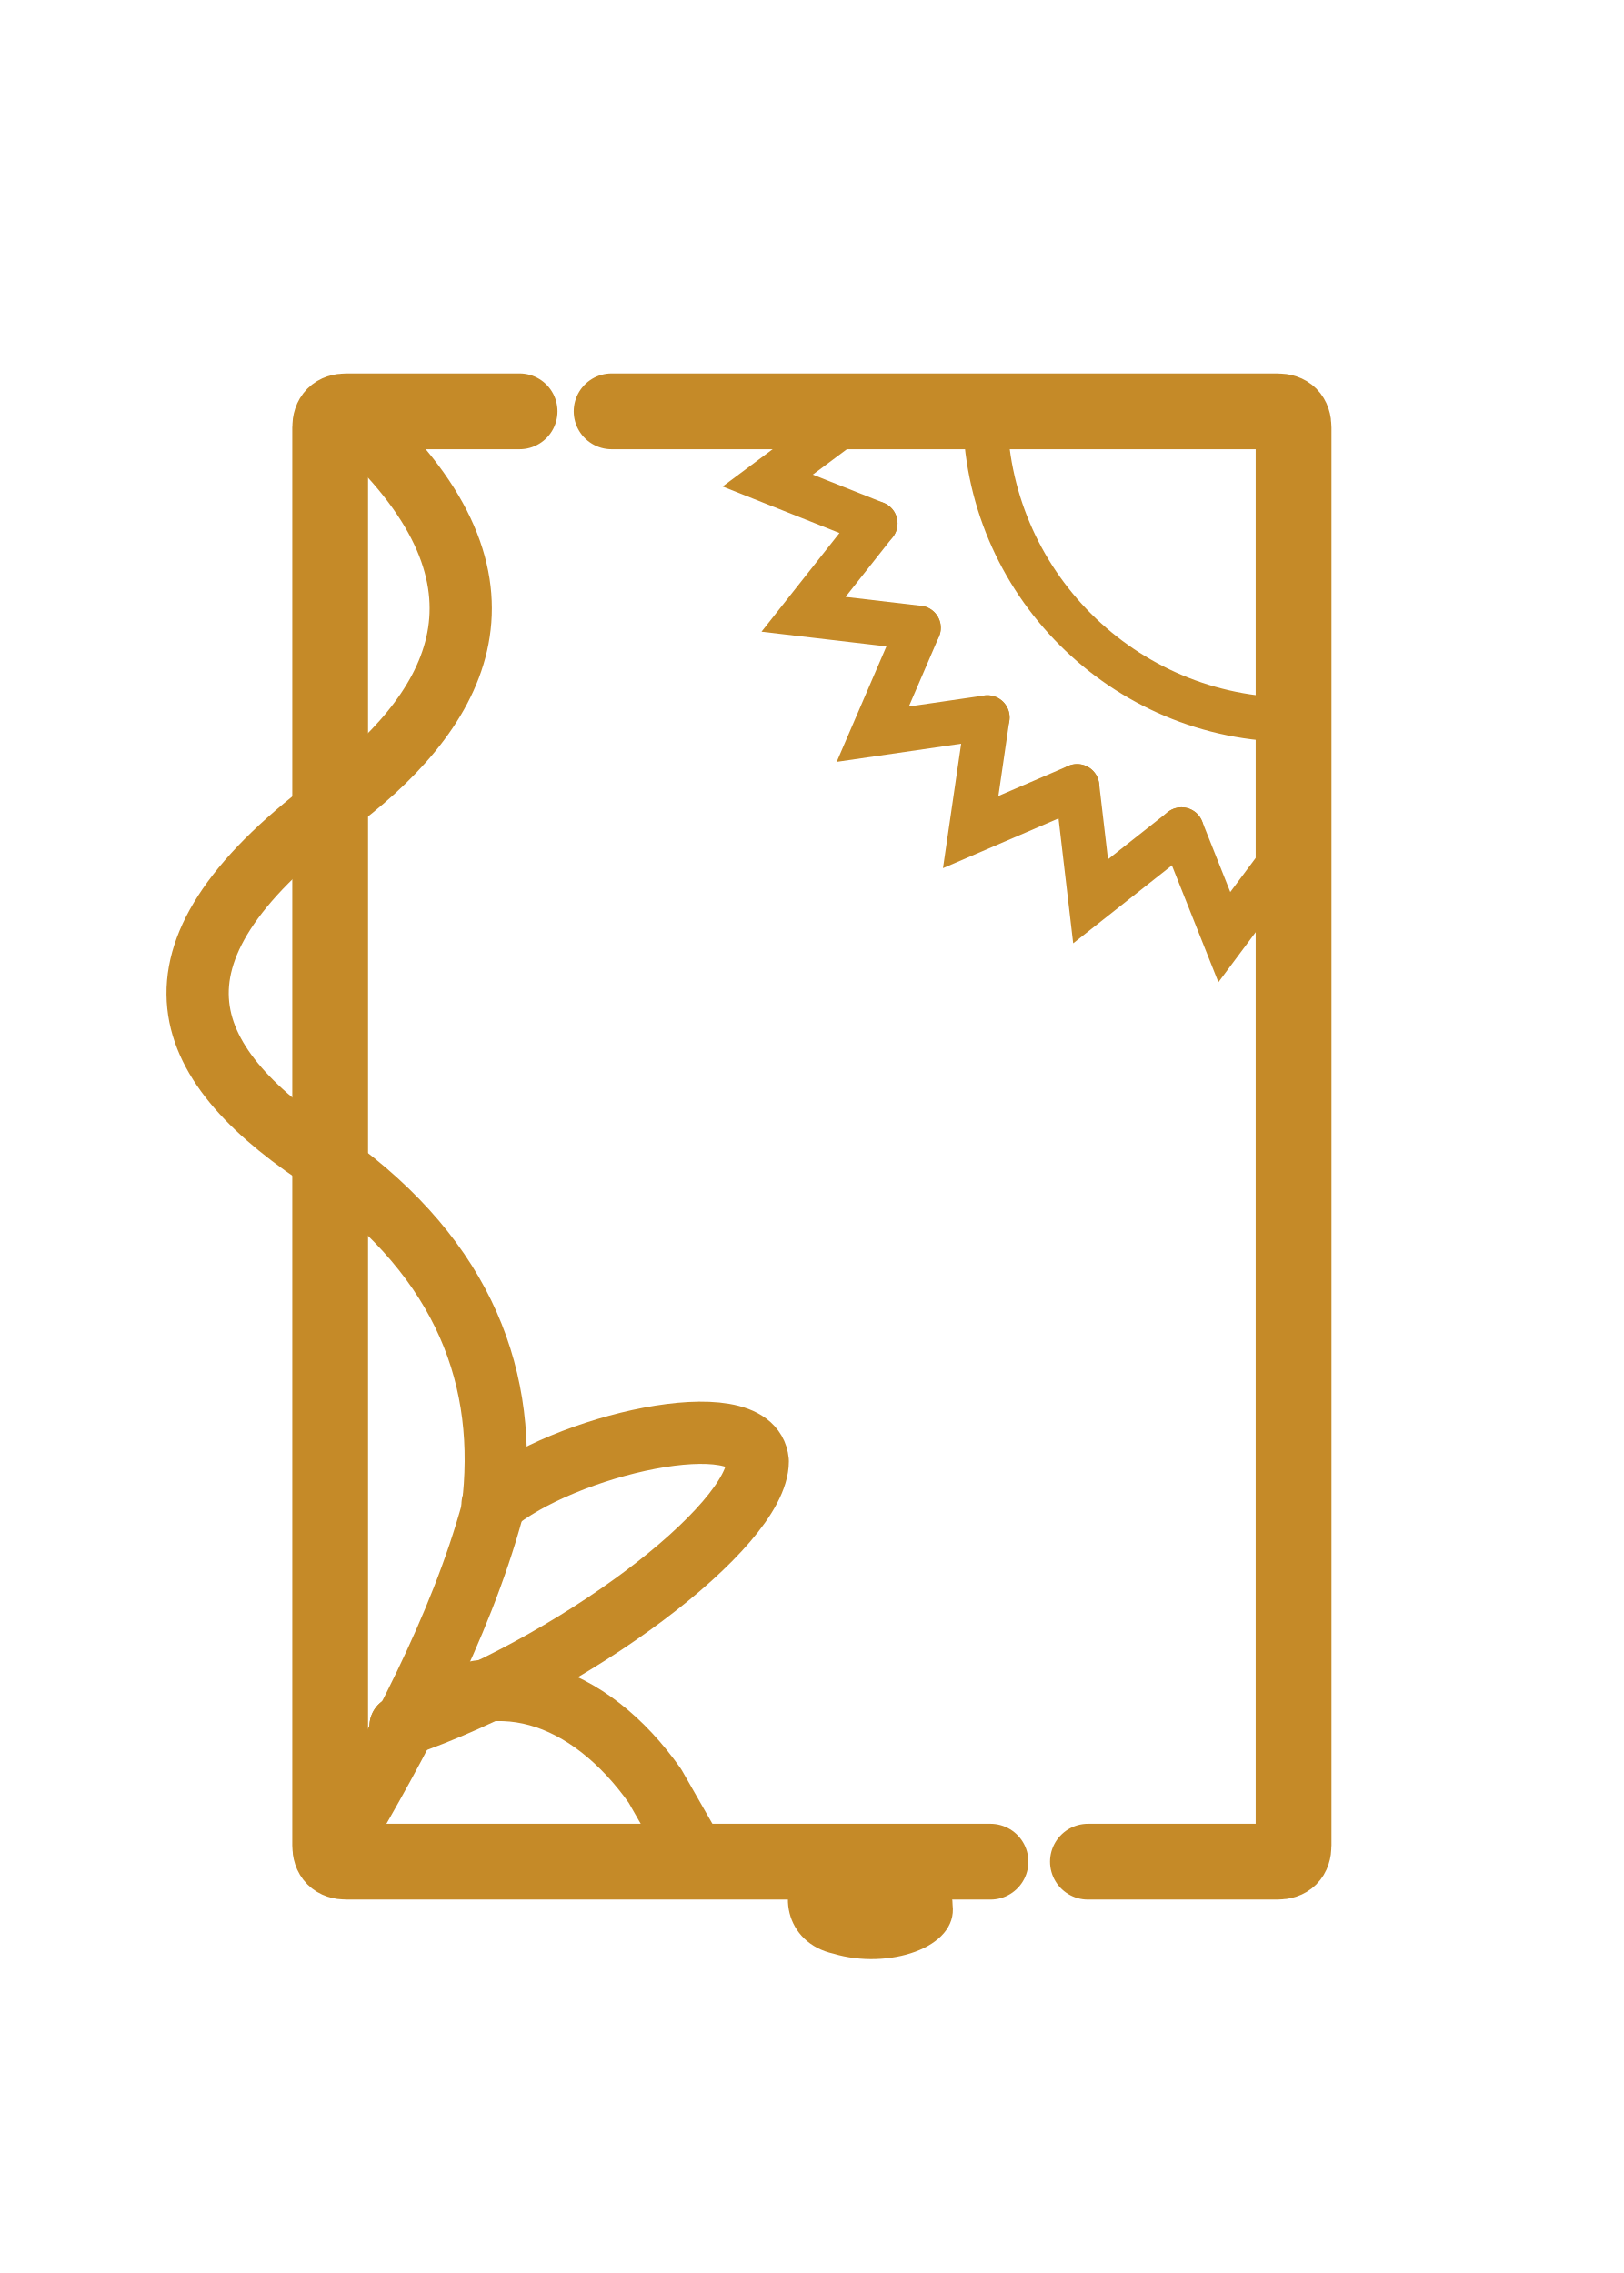
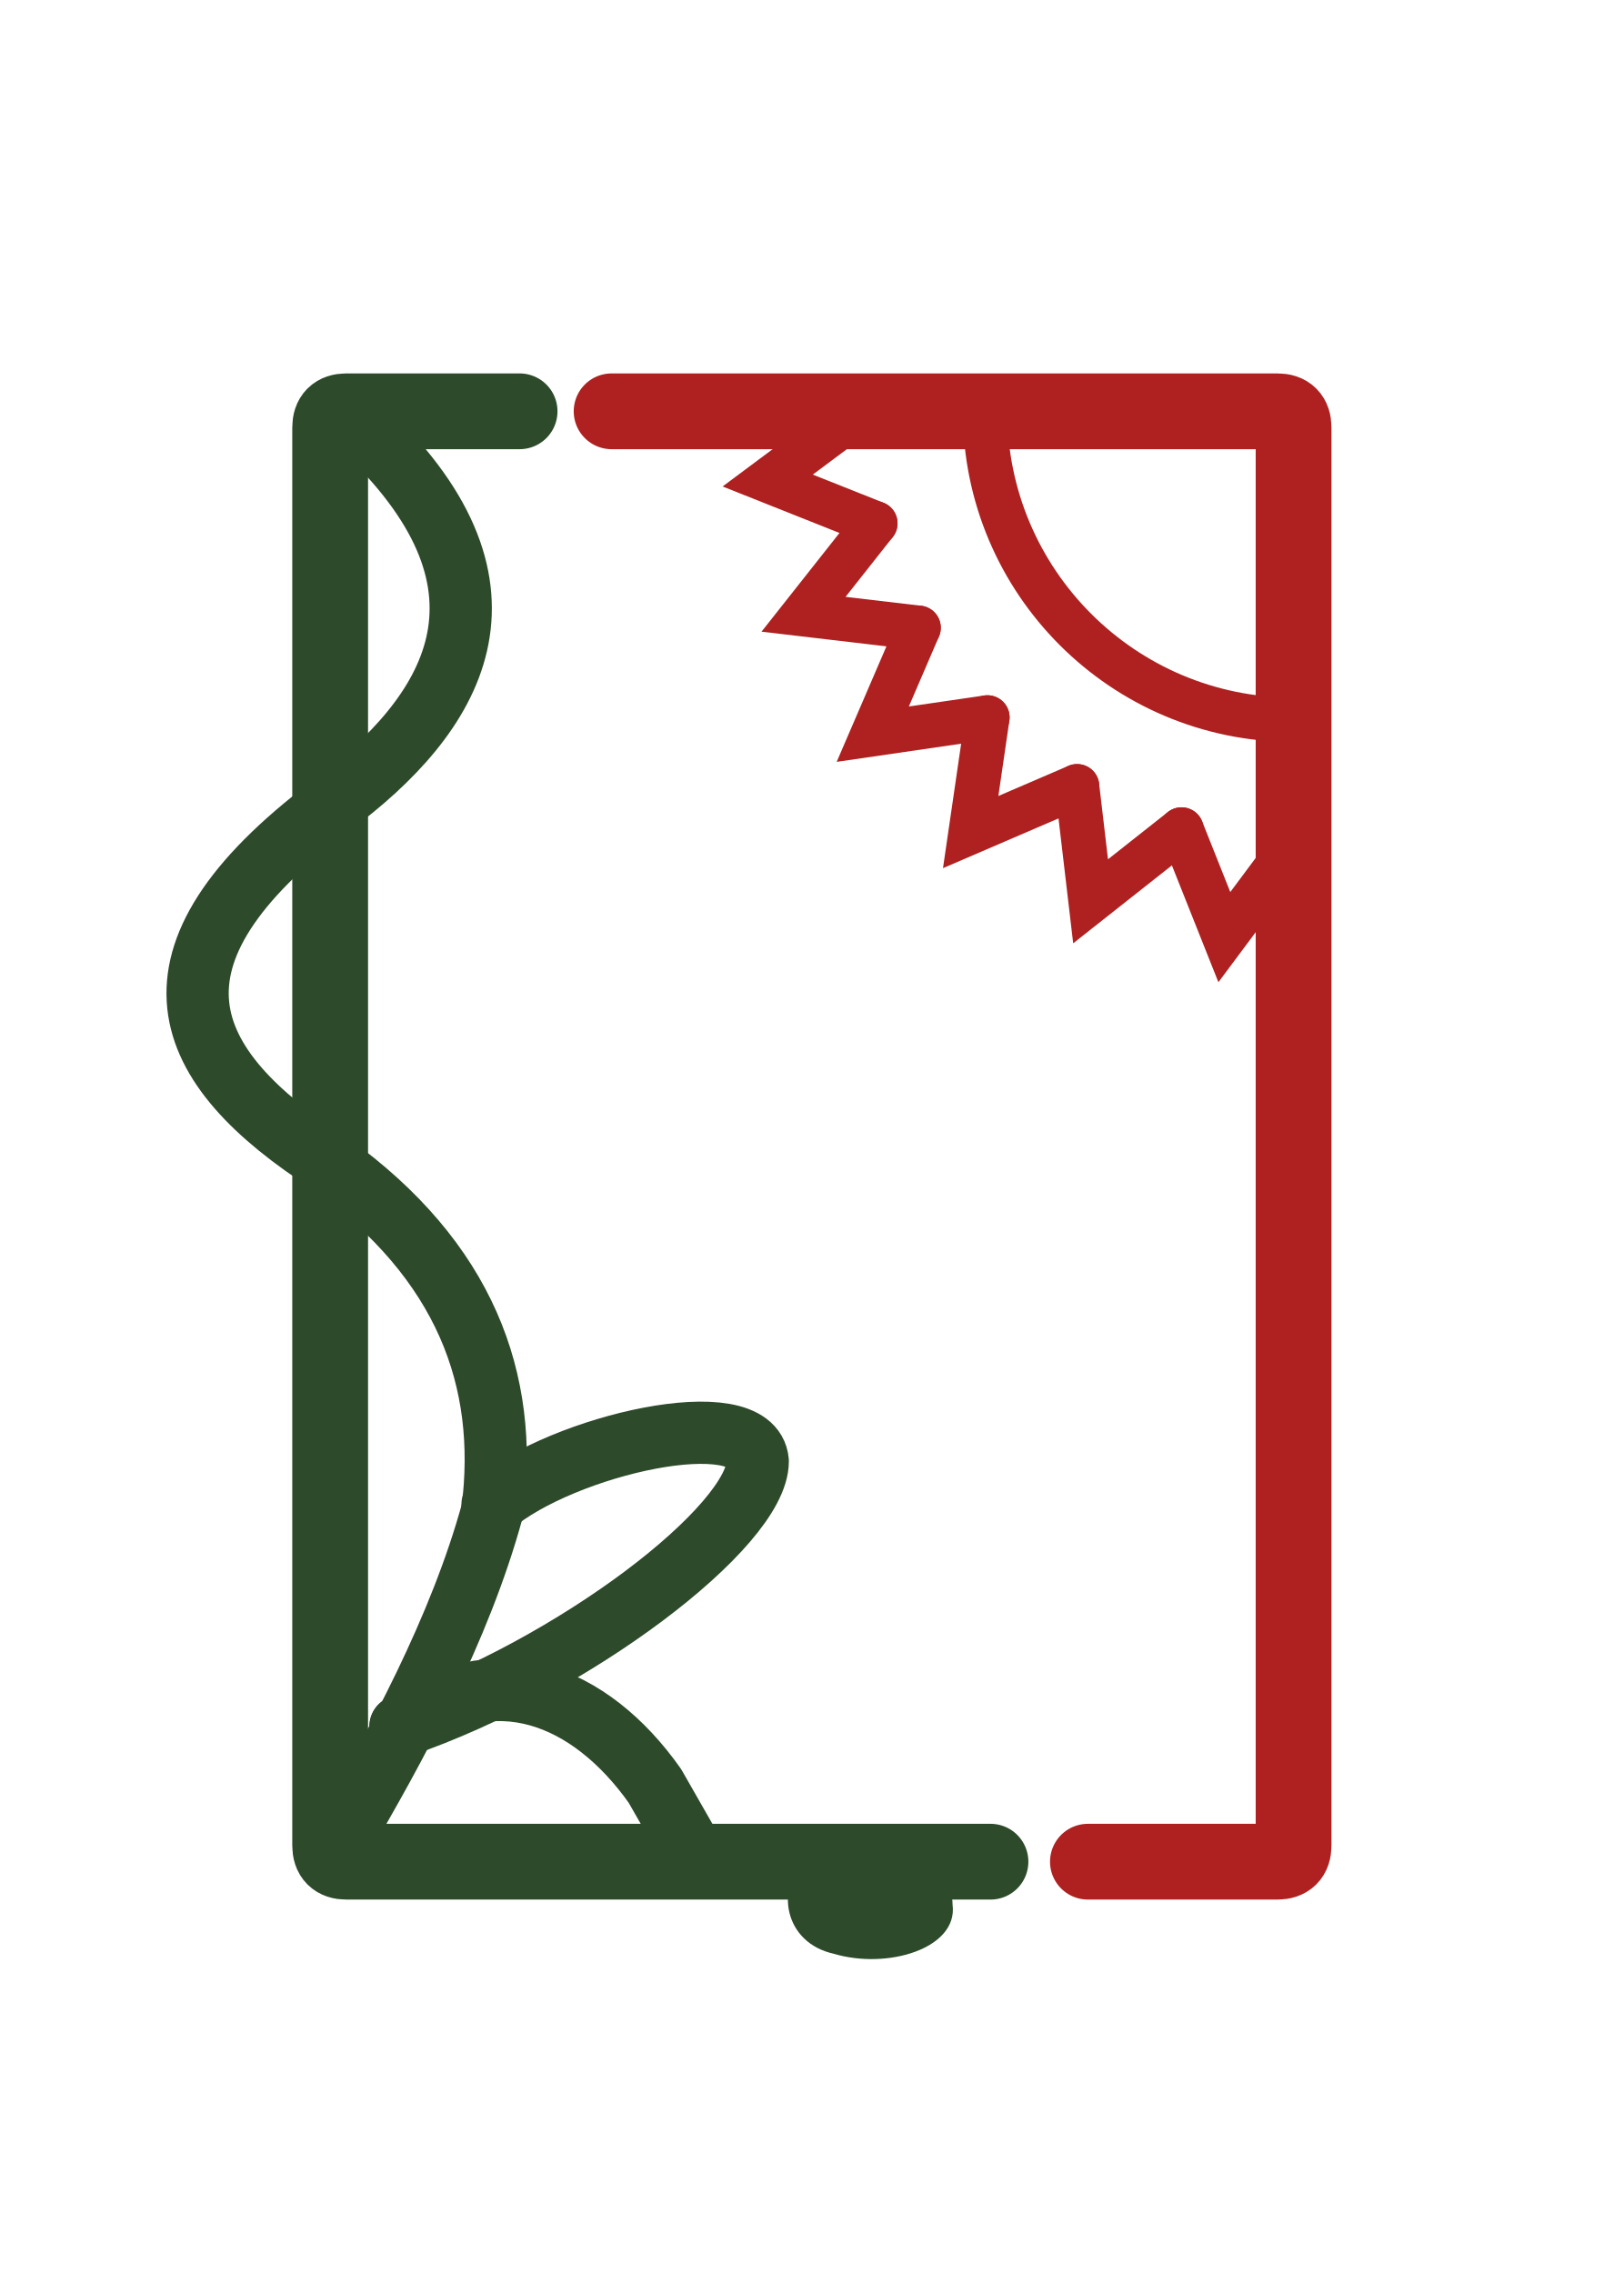
<svg xmlns="http://www.w3.org/2000/svg" width="300" height="420" fill="none" aria-labelledby="title desc" role="img" viewBox="0 0 300 420">
  <g fill="none" stroke-linecap="round" stroke-linejoin="round">
-     <g stroke="#c58a28" stroke-width="14">
+     <g stroke="#2D4A2A" stroke-width="14">
      <path id="frame-green" d="M183 344H64q-3 0-3-3V79q0-3 3-3H96" />
    </g>
-     <g stroke="#c58a28" stroke-width="14">
+     <g stroke="#AE2120" stroke-width="14">
      <path id="frame-red" d="M113 76H236q3 0 3 3V341q0 3-3 3H201" />
    </g>
-     <g stroke="#c58a28" stroke-width="11.5">
+     <g stroke="#2D4A2A" stroke-width="11.5">
      <path id="green-vine" d="M68 80c30 29 16 52-7 69-37 28-28 48 0 66 25 18 33 40 30 64-6 22-18 44-28 61" />
      <path id="green-leaf-upper" d="M91 278c13-11 48-19 49-8 0 12-34 38-66 49" />
      <path id="green-leaf-lower" d="M74 319c17-13 35-6 47 11l8 14" />
    </g>
-     <g stroke="#c58a28" stroke-width="8.2">
+     <g stroke="#AE2120" stroke-width="8.2">
      <path id="sun-arc" d="M182 76a57 57 0 0 0 57 57" />
      <path id="sun-ray-1" stroke-linejoin="miter" stroke-miterlimit="3" d="m159 76-17.162 12.792 19.888 7.914" transform="rotate(0 239 76)" />
      <path id="sun-ray-2" stroke-linejoin="miter" stroke-miterlimit="3" d="m159 76-17.162 12.792 19.888 7.914" transform="rotate(-15 239 76)" />
      <path id="sun-ray-3" stroke-linejoin="miter" stroke-miterlimit="3" d="m159 76-17.162 12.792 19.888 7.914" transform="rotate(-30 239 76)" />
      <path id="sun-ray-4" stroke-linejoin="miter" stroke-miterlimit="3" d="m159 76-17.162 12.792 19.888 7.914" transform="rotate(-45 239 76)" />
      <path id="sun-ray-5" stroke-linejoin="miter" stroke-miterlimit="3" d="m159 76-17.162 12.792 19.888 7.914" transform="rotate(-60 239 76)" />
      <path id="sun-ray-6" stroke-linejoin="miter" stroke-miterlimit="3" d="m159 76-17.162 12.792 19.888 7.914" transform="rotate(-75 239 76)" />
    </g>
  </g>
-   <path id="green-bud" fill="#c58a28" d="M149 343c-6 6-4 16 5 18 10 3 23-1 22-9 0-4-3-8-7-9Z" />
+   <path id="green-bud" fill="#2D4A2A" d="M149 343c-6 6-4 16 5 18 10 3 23-1 22-9 0-4-3-8-7-9Z" />
</svg>
